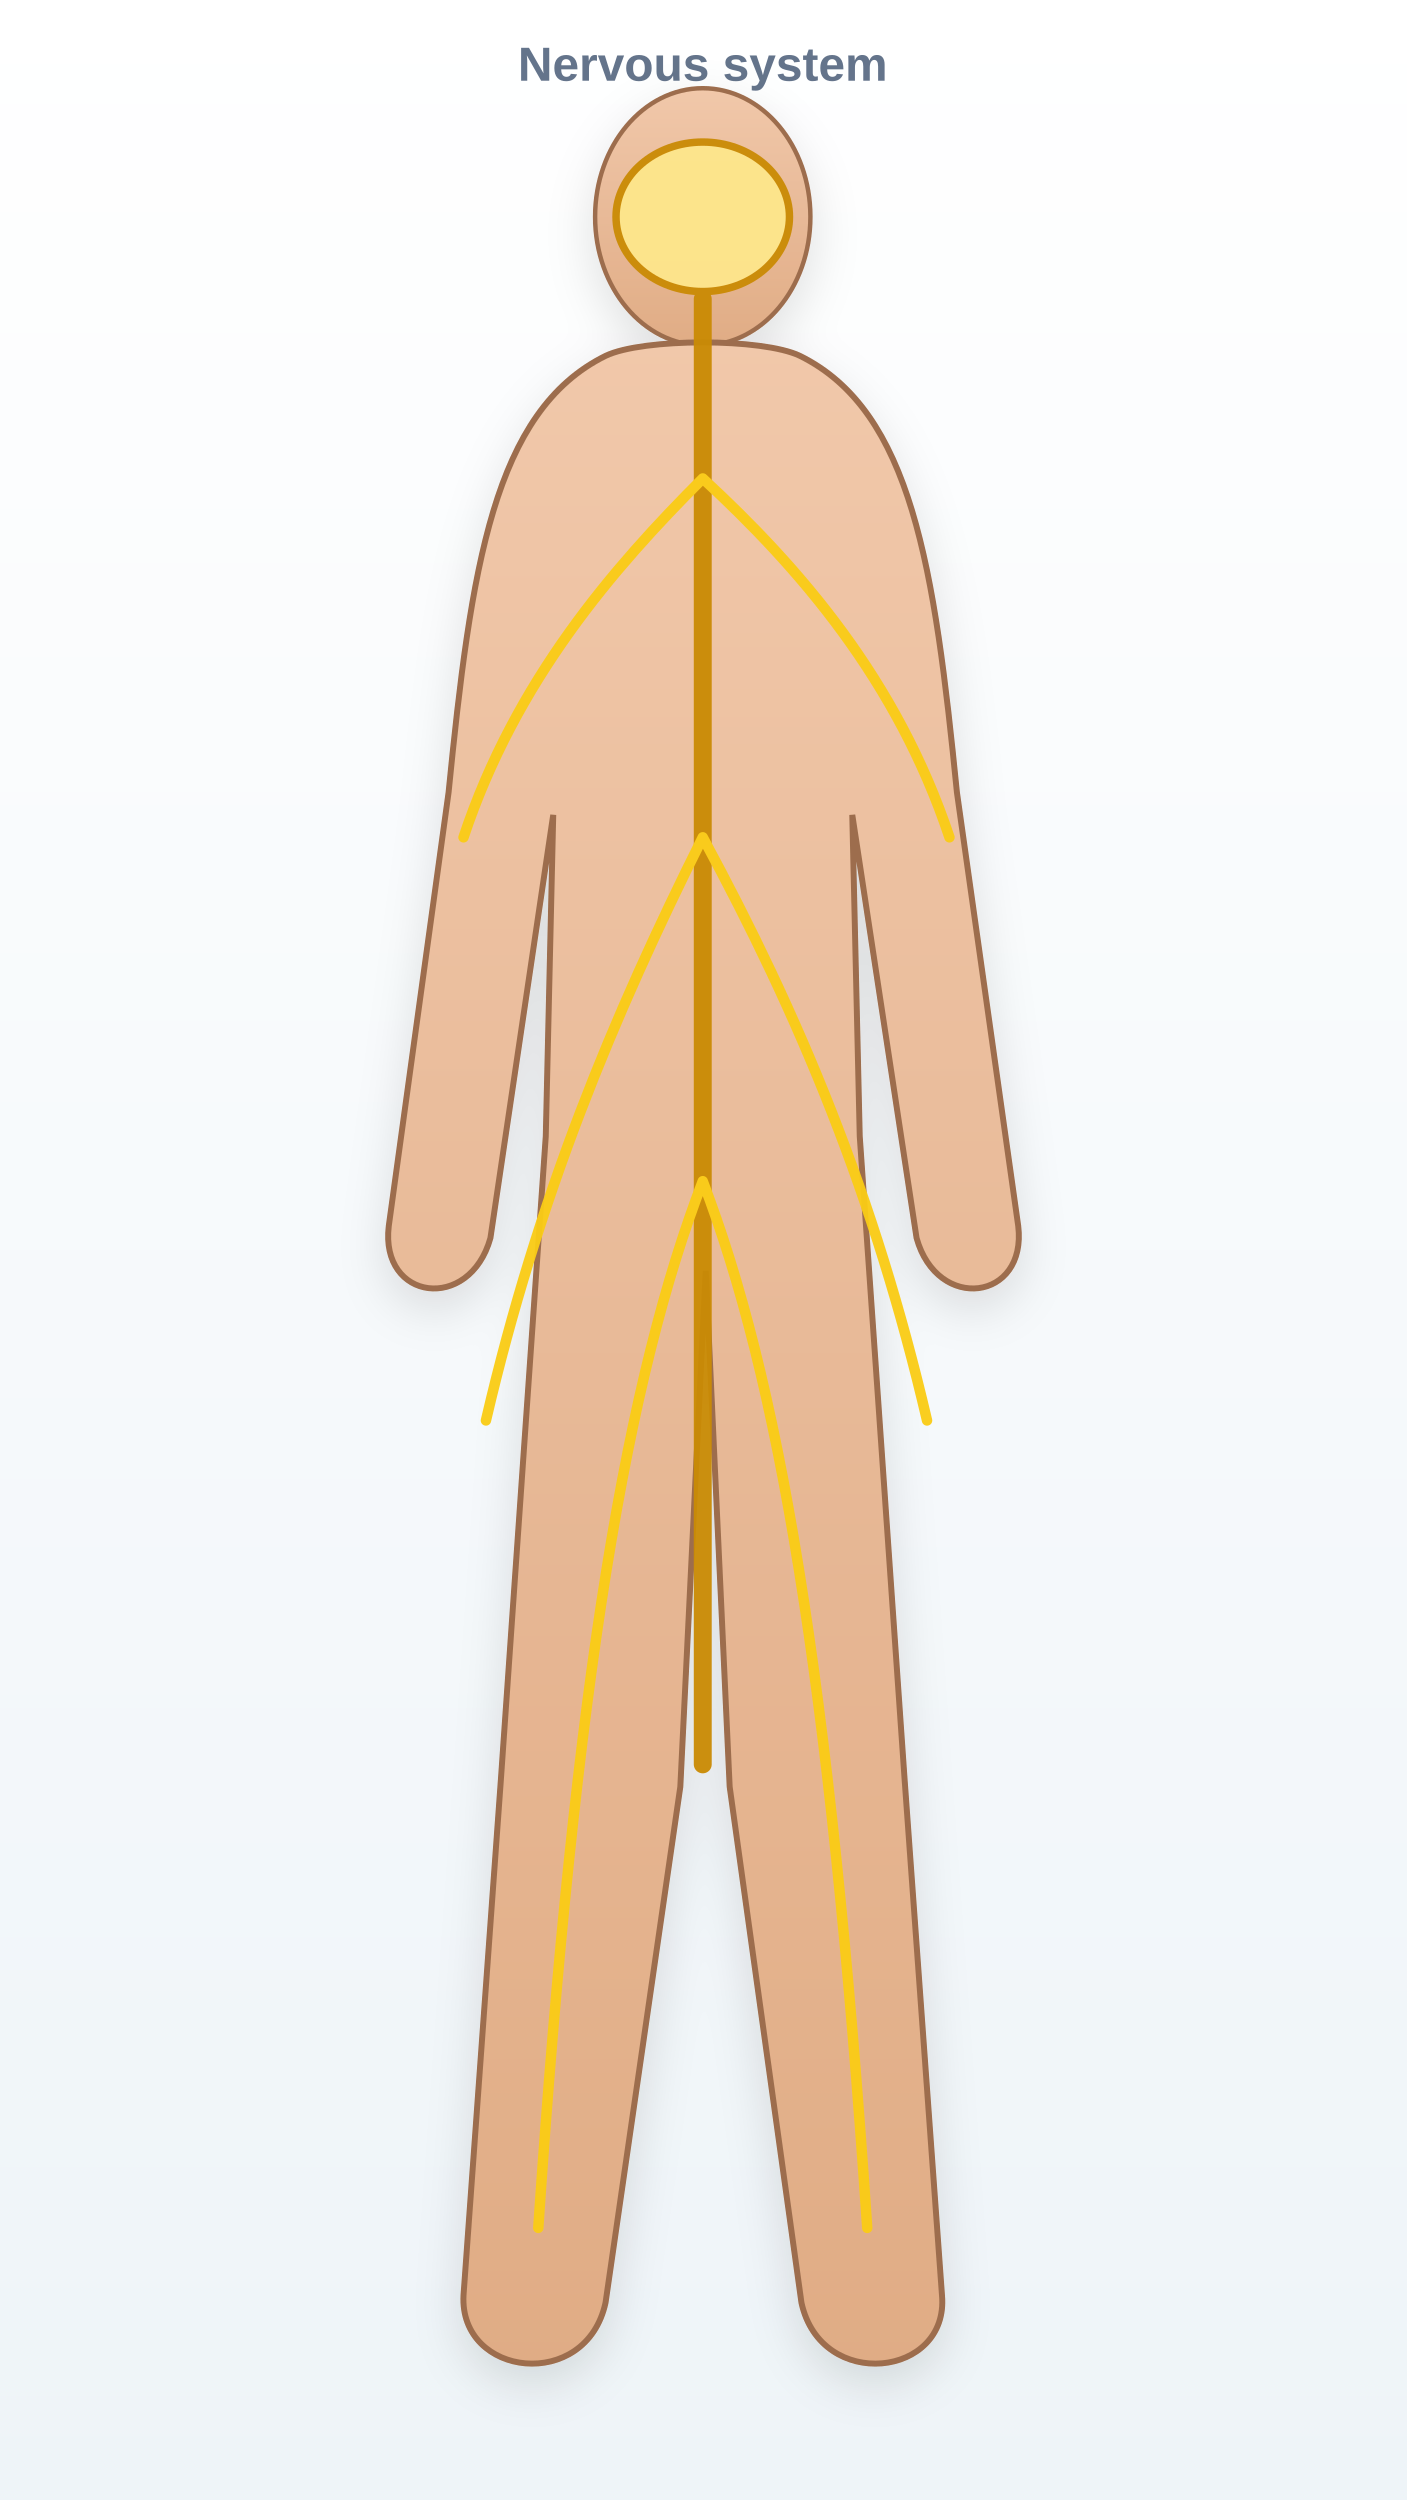
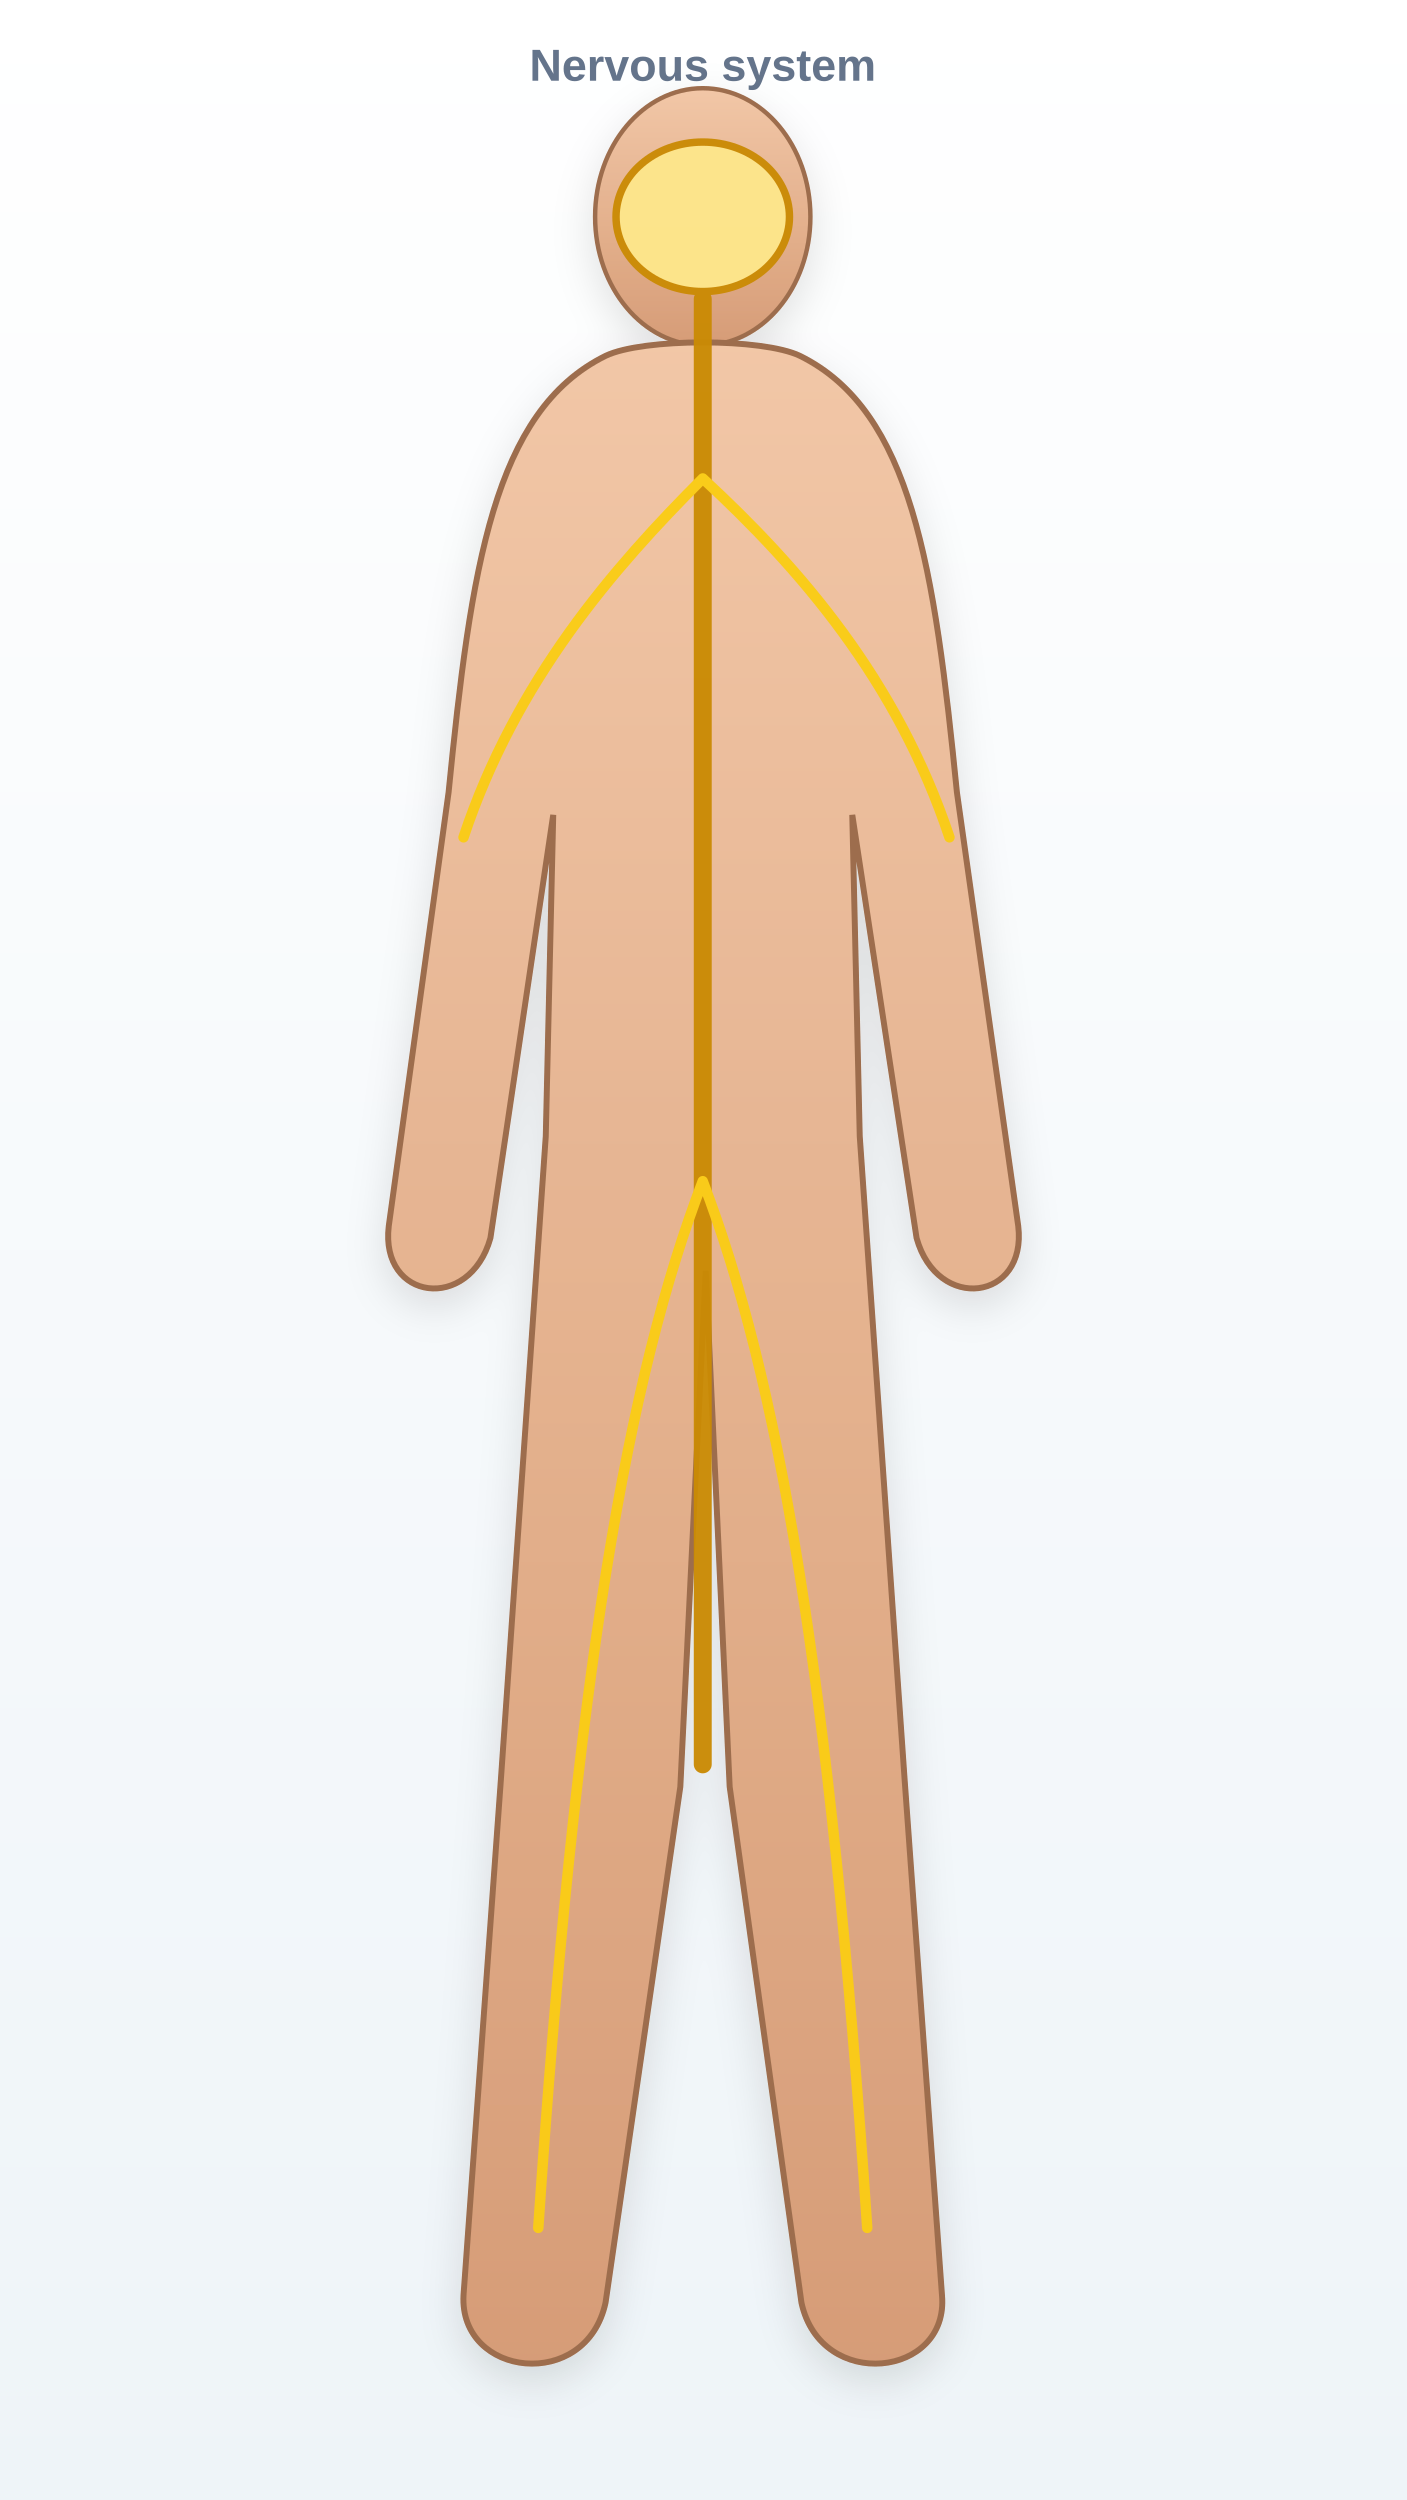
<svg xmlns="http://www.w3.org/2000/svg" viewBox="0 0 941 1672" width="941" height="1672">
  <defs>
    <linearGradient id="skin" x1="0" x2="0" y1="0" y2="1">
-       <stop stop-color="#f1c7a8" />
-       <stop offset="1" stop-color="#dfaa83" />
+       <stop stop-color="#f2c6a5" />
+       <stop offset="1" stop-color="#d59a74" />
    </linearGradient>
-     <linearGradient id="soft" x1="0" x2="0" y1="0" y2="1">
+     <linearGradient id="bg" x1="0" x2="0" y1="0" y2="1">
      <stop stop-color="#ffffff" />
      <stop offset="1" stop-color="#eef4f8" />
    </linearGradient>
-     <filter id="shadow" x="-20%" y="-20%" width="140%" height="140%">
-       <feDropShadow dx="0" dy="12" stdDeviation="16" flood-opacity=".12" />
+     <filter id="sh" x="-20%" y="-20%" width="140%" height="140%">
+       <feDropShadow dx="0" dy="10" stdDeviation="14" flood-opacity=".12" />
    </filter>
  </defs>
-   <rect width="941" height="1672" fill="url(#soft)" />
-   <text x="470" y="54" text-anchor="middle" font-family="Arial, sans-serif" font-size="32" font-weight="700" fill="#64748b">Nervous system</text>
-   <g id="body" filter="url(#shadow)" opacity=".98">
+   <rect width="941" height="1672" fill="url(#bg)" />
+   <text x="470" y="54" text-anchor="middle" font-family="Arial, sans-serif" font-size="30" font-weight="700" fill="#64748b">Nervous system</text>
+   <g filter="url(#sh)" opacity=".98">
    <ellipse cx="470" cy="145" rx="72" ry="86" fill="url(#skin)" stroke="#9b6b4a" stroke-width="3" />
    <path d="M405 238 C330 275 315 380 300 530 L260 820 C254 870 314 878 328 828 L370 545 L365 760 L335 1190 L310 1535 C307 1590 392 1600 405 1540 L455 1195 L472 850 L488 1195 L536 1540 C549 1600 635 1590 630 1535 L605 1190 L575 760 L570 545 L613 828 C627 878 687 870 681 820 L640 530 C625 380 610 275 535 238 C510 226 430 226 405 238 Z" fill="url(#skin)" stroke="#9b6b4a" stroke-width="4" />
  </g>
-   <g fill="none" stroke="#facc15" stroke-linecap="round" opacity=".95">
+   <g fill="none" stroke="#facc15" stroke-linecap="round" opacity=".96">
    <ellipse cx="470" cy="145" rx="58" ry="50" fill="#fde68a" stroke="#ca8a04" stroke-width="5" />
    <path d="M470 200 L470 1180" stroke="#ca8a04" stroke-width="12" />
    <path d="M470 320 C410 380 345 455 310 560 M470 320 C535 380 600 455 635 560" stroke-width="7" />
-     <path d="M470 560 C410 680 360 800 325 950 M470 560 C535 680 585 800 620 950" stroke-width="7" />
    <path d="M470 790 C420 920 385 1120 360 1490 M470 790 C520 920 555 1120 580 1490" stroke-width="7" />
  </g>
</svg>
